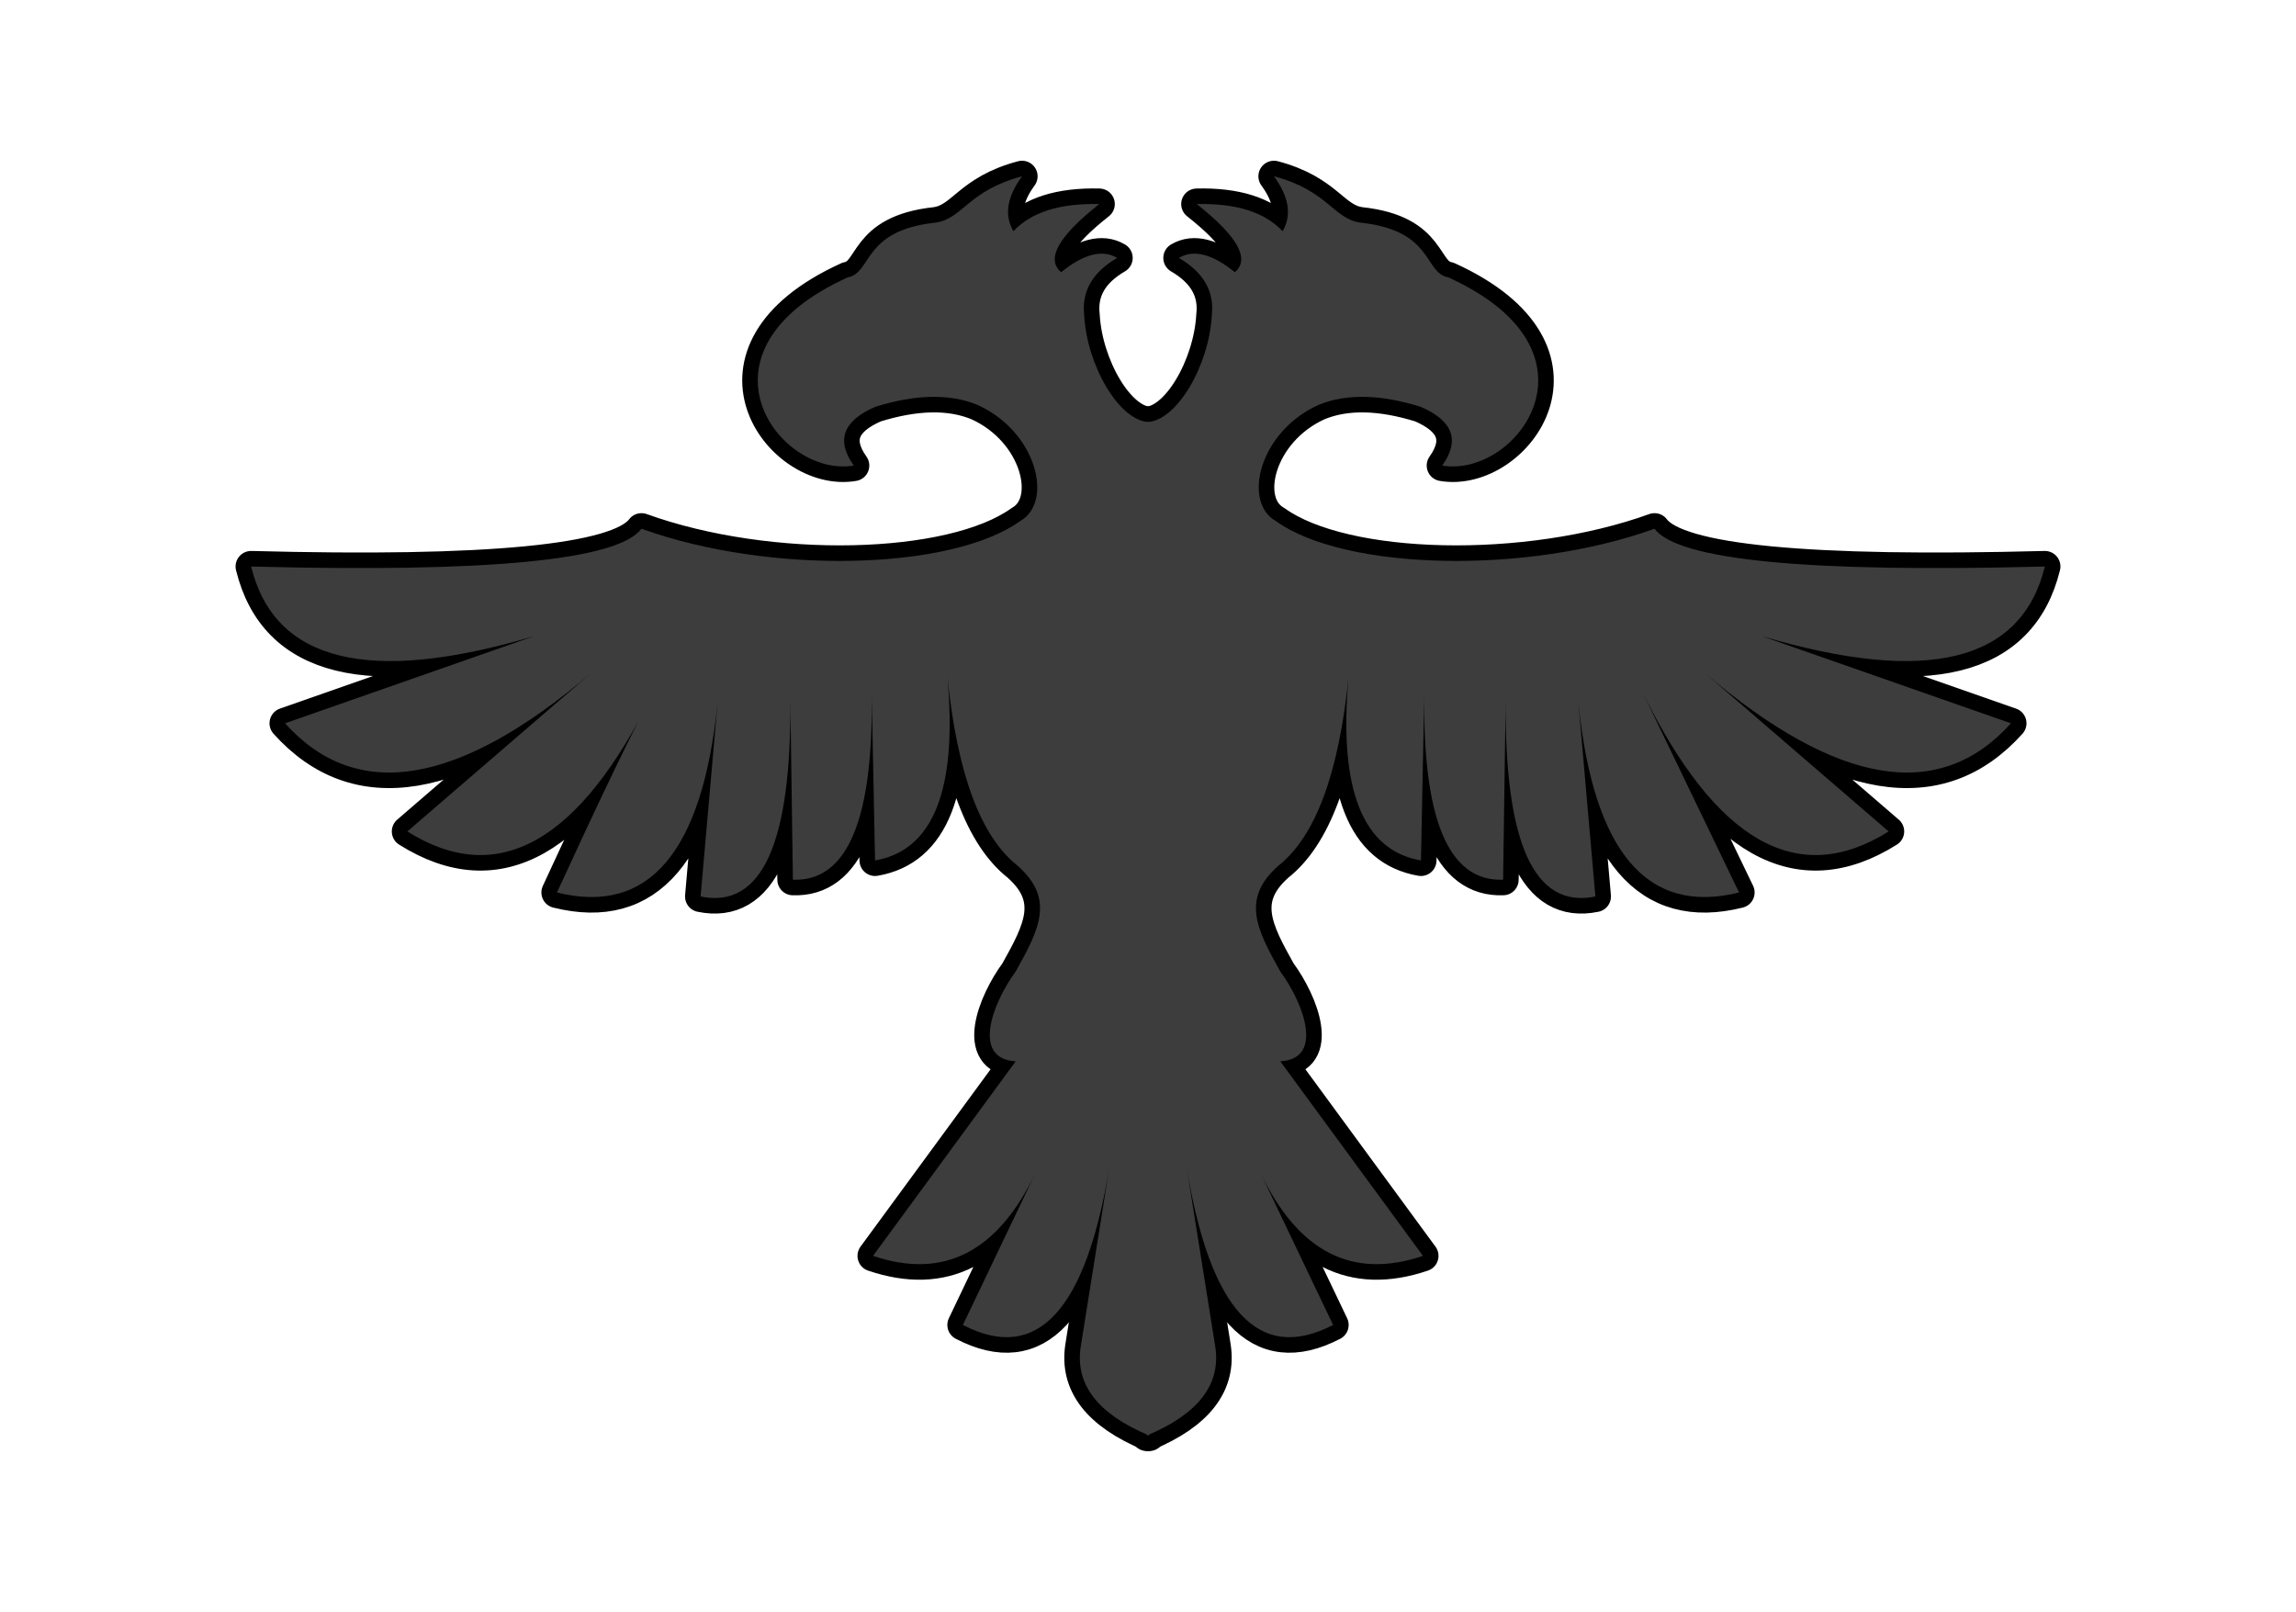
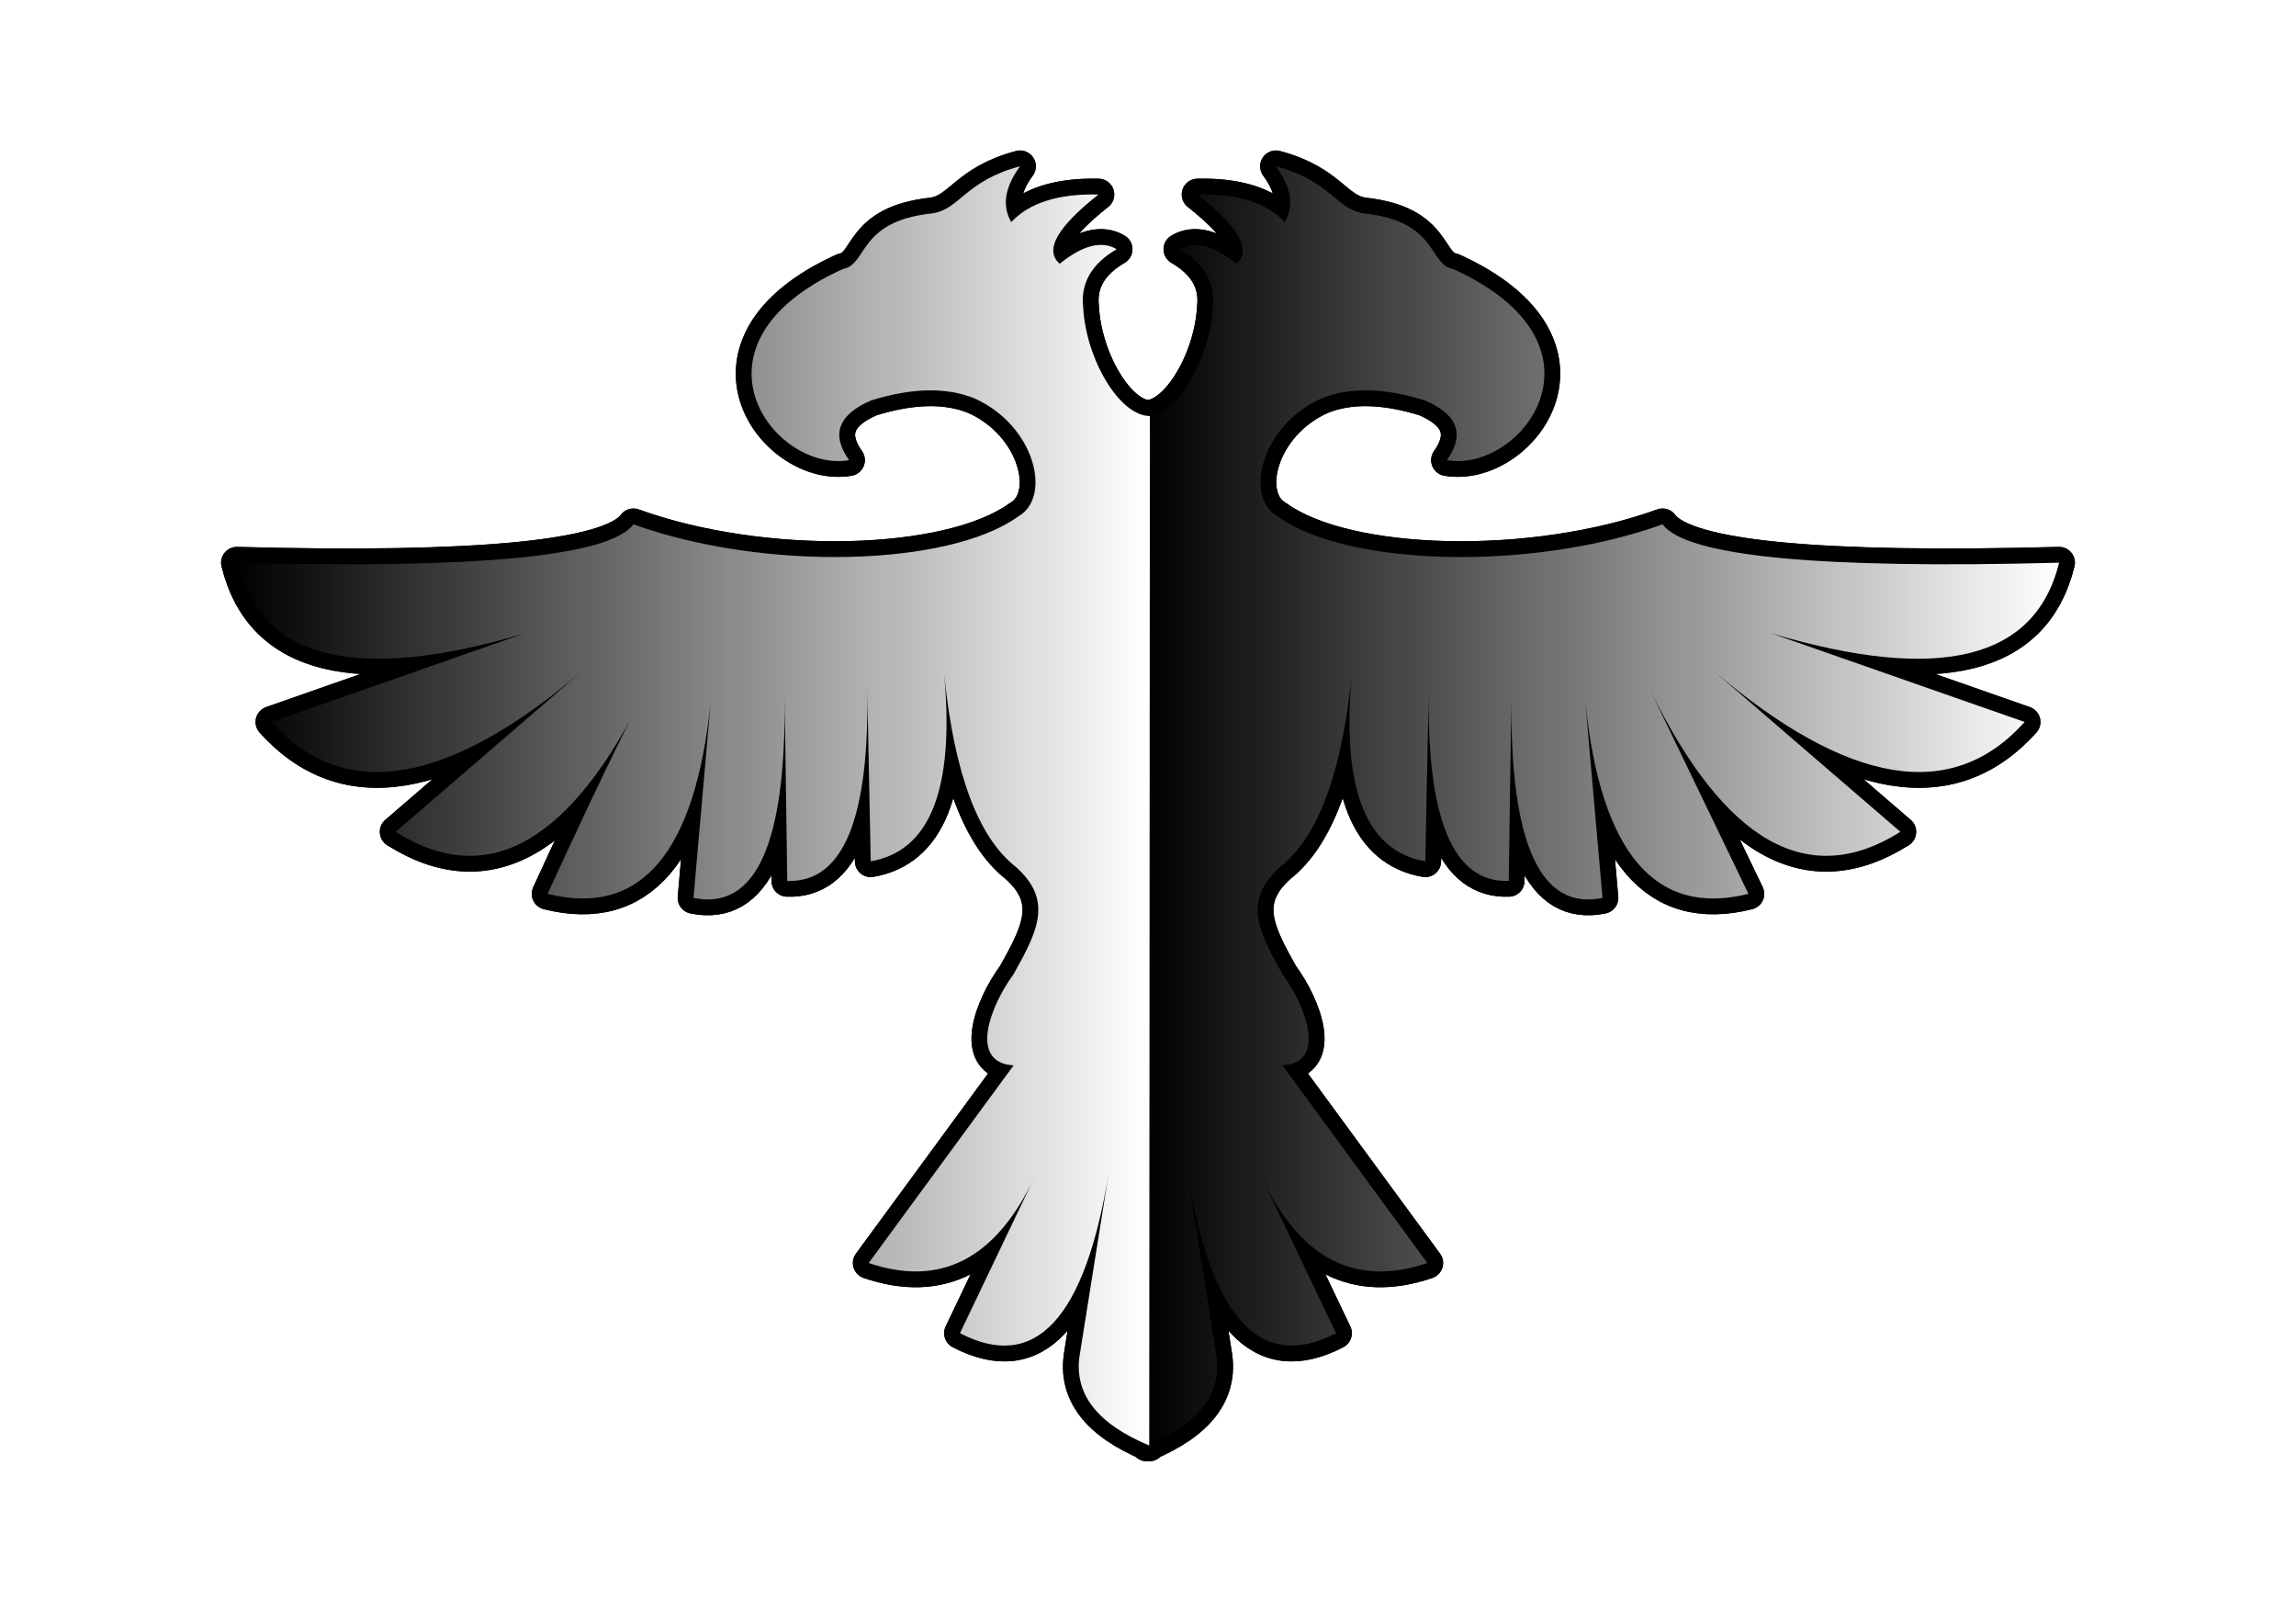
- <svg xmlns="http://www.w3.org/2000/svg" width="100%" height="100%" version="1.1" style="stroke-linecap: round; stroke-linejoin: round;background: rgba(74, 74, 74, 1);" viewBox="-915.268 -310.179 1845.116 1295.106">
+ <svg xmlns="http://www.w3.org/2000/svg" width="100%" height="100%" version="1.1" style="stroke-linecap: round; stroke-linejoin: round;background: rgba(74, 74, 74, 1);" viewBox="-900.853 -300.061 1816.286 1274.87">
  <svg id="S-5c-621be2" style="overflow: visible; pointer-events: none; display: none;" data-hidden="true" data-disabled="true">
    <g id="SvgjsG26512" transform="matrix(1,0,0,1,-8.330423,-16.42874)">
      <g id="SvgjsG26510" transform="matrix(1,0,0,1,2.2737367544323206e-13,0)">
        <path id="SvgjsPath26508" d="M-156.191 19.151C-131.891 19.074 -105.567 -26.241 -103.414 -66.768Q-100.196 -95.497 -129.901 -112.797Q-112.159 -123.341 -84.878 -101.318Q-66.268 -117.202 -115.518 -156.067Q-68.068 -157.213 -46.536 -134.254Q-35.272 -153.513 -53.484 -178.383C-9.889 -166.877 -5.834 -144.088 16.216 -141.127C75.187 -134.766 66.754 -100.775 86.699 -97.13C218.13 -37.426 141.28 64.321 81.772 54.04Q103.42 23.631 64.392 6.827Q15.541 -8.366 -17.686 5.312C-65.531 26.947 -78.848 83.391 -52.085 98.558C3.295 138.472 149.572 141.929 252.357 104.798Q280.5 142.751 566.051 135.159Q537.84 250.148 338.633 191.109L538.778 261.147Q452.825 356.96 292.801 220.76L440.493 348.036Q331.298 416.789 242.834 236.382Q267.638 282.513 320.288 397.087Q209.712 424.635 191.269 245.498L204.85 400.312Q131.069 415.55 132.757 241.551L130.669 386.829Q64.255 389.423 67.437 232.878L64.653 371.336Q-5.739 359.299 6.479 223.957Q-5.368 340.66 -50.087 375.73C-79.807 402.187 -67.595 426.325 -48.299 460.706C-30.108 485.353 -12.49 530.726 -48.389 532.754L66.263 689.074Q-18.73 717.933 -64.487 622.073L-5.947 744.579Q-95.43 791.151 -123.743 617.307L-100.673 761.79Q-93.493 807.483 -155.666 833.419 " style="stroke: rgb(0, 0, 0); stroke-opacity: 1; stroke-width: 0; fill: rgb(255, 255, 255); fill-opacity: 1;" transform="matrix(1,0,0,1,161.9873,9.856336)" data-fill="#737373" />
      </g>
      <g id="SvgjsG26506" transform="matrix(1,0,0,1,-719.2546,0)">
        <path id="SvgjsPath26504" d="M566.051 19.151C541.751 19.074 515.426 -26.241 513.273 -66.768Q510.056 -95.497 539.761 -112.797Q522.019 -123.341 494.738 -101.318Q476.127 -117.202 525.377 -156.067Q477.928 -157.213 456.396 -134.254Q445.131 -153.513 463.343 -178.383C419.748 -166.877 415.694 -144.088 393.643 -141.127C334.672 -134.766 343.106 -100.775 323.161 -97.13C191.729 -37.426 268.579 64.321 328.088 54.04Q306.439 23.631 345.468 6.827Q394.319 -8.366 427.546 5.312C475.391 26.947 488.708 83.391 461.945 98.558C406.565 138.472 260.287 141.929 157.503 104.798Q129.359 142.751 -156.191 135.159Q-127.98 250.148 71.227 191.109L-128.918 261.147Q-42.965 356.96 117.058 220.76L-30.633 348.036Q78.562 416.789 167.026 236.382Q142.222 282.513 89.571 397.087Q200.148 424.635 218.59 245.498L205.01 400.312Q278.791 415.55 277.102 241.551L279.19 386.829Q345.605 389.423 342.423 232.878L345.207 371.336Q415.598 359.299 403.381 223.957Q415.228 340.66 459.946 375.73C489.667 402.187 477.455 426.325 458.158 460.706C439.968 485.353 422.35 530.726 458.249 532.754L343.597 689.074Q428.59 717.933 474.346 622.073L415.807 744.579Q505.289 791.151 533.603 617.307L510.532 761.79Q503.352 807.483 565.525 833.419 " style="stroke: rgb(0, 0, 0); stroke-opacity: 1; stroke-width: 0; fill: rgb(255, 255, 255); fill-opacity: 1;" transform="matrix(1,0,0,1,161.9873,9.856328)" data-fill="#737373" />
      </g>
    </g>
    <g id="G-36-75ad79" transform="matrix(1,0,0,1,-0.7973195,-9.88028)">
      <g id="SvgjsG18204" transform="matrix(1,0,0,1,2.2737367544323206e-13,0)">
        <path id="SvgjsPath18202" d="M-156.191 19.151C-131.891 19.074 -105.567 -26.241 -103.414 -66.768Q-100.196 -95.497 -129.901 -112.797Q-112.159 -123.341 -84.878 -101.318Q-66.268 -117.202 -115.518 -156.067Q-68.068 -157.213 -46.536 -134.254Q-35.272 -153.513 -53.484 -178.383C-9.889 -166.877 -5.834 -144.088 16.216 -141.127C75.187 -134.766 66.754 -100.775 86.699 -97.13C218.13 -37.426 141.28 64.321 81.772 54.04Q103.42 23.631 64.392 6.827Q15.541 -8.366 -17.686 5.312C-65.531 26.947 -78.848 83.391 -52.085 98.558C3.295 138.472 149.572 141.929 252.357 104.798Q280.5 142.751 566.051 135.159Q537.84 250.148 338.633 191.109L538.778 261.147Q452.825 356.96 292.801 220.76L440.493 348.036Q331.298 416.789 242.834 236.382Q267.638 282.513 320.288 397.087Q209.712 424.635 191.269 245.498L204.85 400.312Q131.069 415.55 132.757 241.551L130.669 386.829Q64.255 389.423 67.437 232.878L64.653 371.336Q-5.739 359.299 6.479 223.957Q-5.368 340.66 -50.087 375.73C-79.807 402.187 -67.595 426.325 -48.299 460.706C-30.108 485.353 -12.49 530.726 -48.389 532.754L66.263 689.074Q-18.73 717.933 -64.487 622.073L-5.947 744.579Q-95.43 791.151 -123.743 617.307L-100.673 761.79Q-93.493 807.483 -155.666 833.419 " style="stroke: rgb(0, 0, 0); stroke-opacity: 1; stroke-width: 0; fill: rgb(0, 0, 0); fill-opacity: 1;" transform="matrix(1,0,0,1,161.9873,9.856336)" data-fill="#737373" />
      </g>
      <g id="SvgjsG18208" transform="matrix(1,0,0,1,-719.2546,0)">
        <path id="SvgjsPath18206" d="M566.051 19.151C541.751 19.074 515.426 -26.241 513.273 -66.768Q510.056 -95.497 539.761 -112.797Q522.019 -123.341 494.738 -101.318Q476.127 -117.202 525.377 -156.067Q477.928 -157.213 456.396 -134.254Q445.131 -153.513 463.343 -178.383C419.748 -166.877 415.694 -144.088 393.643 -141.127C334.672 -134.766 343.106 -100.775 323.161 -97.13C191.729 -37.426 268.579 64.321 328.088 54.04Q306.439 23.631 345.468 6.827Q394.319 -8.366 427.546 5.312C475.391 26.947 488.708 83.391 461.945 98.558C406.565 138.472 260.287 141.929 157.503 104.798Q129.359 142.751 -156.191 135.159Q-127.98 250.148 71.227 191.109L-128.918 261.147Q-42.965 356.96 117.058 220.76L-30.633 348.036Q78.562 416.789 167.026 236.382Q142.222 282.513 89.571 397.087Q200.148 424.635 218.59 245.498L205.01 400.312Q278.791 415.55 277.102 241.551L279.19 386.829Q345.605 389.423 342.423 232.878L345.207 371.336Q415.598 359.299 403.381 223.957Q415.228 340.66 459.946 375.73C489.667 402.187 477.455 426.325 458.158 460.706C439.968 485.353 422.35 530.726 458.249 532.754L343.597 689.074Q428.59 717.933 474.346 622.073L415.807 744.579Q505.289 791.151 533.603 617.307L510.532 761.79Q503.352 807.483 565.525 833.419 " style="stroke: rgb(0, 0, 0); stroke-opacity: 1; stroke-width: 0; fill: rgb(0, 0, 0); fill-opacity: 1;" transform="matrix(1,0,0,1,161.9873,9.856328)" data-fill="#737373" />
      </g>
    </g>
  </svg>
-   <svg id="S-20-7d59cf" style="overflow: visible; pointer-events: all;" data-disabled="false" data-hidden="false">
+   <svg id="S-20-7d59cf" style="overflow: visible; pointer-events: none;" data-disabled="true" data-hidden="false">
    <g id="G-01-50a0c3">
      <g id="G-48-61aa73" transform="matrix(1,0,0,1,2.2737367544323206e-13,0)">
        <path id="P-6f-9209c9" d="M-156.191 19.151C-131.891 19.074 -105.567 -26.241 -103.414 -66.768Q-100.196 -95.497 -129.901 -112.797Q-112.159 -123.341 -84.878 -101.318Q-66.268 -117.202 -115.518 -156.067Q-68.068 -157.213 -46.536 -134.254Q-35.272 -153.513 -53.484 -178.383C-9.889 -166.877 -5.834 -144.088 16.216 -141.127C75.187 -134.766 66.754 -100.775 86.699 -97.13C218.13 -37.426 141.28 64.321 81.772 54.04Q103.42 23.631 64.392 6.827Q15.541 -8.366 -17.686 5.312C-65.531 26.947 -78.848 83.391 -52.085 98.558C3.295 138.472 149.572 141.929 252.357 104.798Q280.5 142.751 566.051 135.159Q537.84 250.148 338.633 191.109L538.778 261.147Q452.825 356.96 292.801 220.76L440.493 348.036Q331.298 416.789 242.834 236.382L320.288 397.087Q209.712 424.635 191.269 245.498L204.85 400.312Q131.069 415.55 132.757 241.551L130.669 386.829Q64.255 389.423 67.437 232.878L64.653 371.336Q-5.739 359.299 6.479 223.957Q-5.368 340.66 -50.087 375.73C-79.807 402.187 -67.595 426.325 -48.299 460.706C-30.108 485.353 -12.49 530.726 -48.389 532.754L66.263 689.074Q-18.73 717.933 -64.487 622.073L-5.947 744.579Q-95.43 791.151 -123.743 617.307L-100.673 761.79Q-93.493 807.483 -155.666 833.419 " style="stroke: rgb(0, 0, 0); stroke-opacity: 1; stroke-width: 25; fill: rgb(115, 115, 115); fill-opacity: 1;" transform="matrix(1,0,0,1,161.9873,9.856336)" data-fill="#737373" />
      </g>
      <g id="G-48-61aa73" transform="matrix(1,0,0,1,-719.2546,0)">
        <path id="P-6f-9209c9" d="M566.051 19.151C541.751 19.074 515.426 -26.241 513.273 -66.768Q510.056 -95.497 539.761 -112.797Q522.019 -123.341 494.738 -101.318Q476.127 -117.202 525.377 -156.067Q477.928 -157.213 456.396 -134.254Q445.131 -153.513 463.343 -178.383C419.748 -166.877 415.694 -144.088 393.643 -141.127C334.672 -134.766 343.106 -100.775 323.161 -97.13C191.729 -37.426 268.579 64.321 328.088 54.04Q306.439 23.631 345.468 6.827Q394.319 -8.366 427.546 5.312C475.391 26.947 488.708 83.391 461.945 98.558C406.565 138.472 260.287 141.929 157.503 104.798Q129.359 142.751 -156.191 135.159Q-127.98 250.148 71.227 191.109L-128.918 261.147Q-42.965 356.96 117.058 220.76L-30.633 348.036Q78.562 416.789 167.026 236.382Q142.222 282.513 89.571 397.087Q200.148 424.635 218.59 245.498L205.01 400.312Q278.791 415.55 277.102 241.551L279.19 386.829Q345.605 389.423 342.423 232.878L345.207 371.336Q415.598 359.299 403.381 223.957Q415.228 340.66 459.946 375.73C489.667 402.187 477.455 426.325 458.158 460.706C439.968 485.353 422.35 530.726 458.249 532.754L343.597 689.074Q428.59 717.933 474.346 622.073L415.807 744.579Q505.289 791.151 533.603 617.307L510.532 761.79Q503.352 807.483 565.525 833.419 " style="stroke: rgb(0, 0, 0); stroke-opacity: 1; stroke-width: 25; fill: rgb(115, 115, 115); fill-opacity: 1;" transform="matrix(1,0,0,1,161.9873,9.856328)" data-fill="#737373" />
      </g>
    </g>
    <g id="SvgjsG93678" transform="matrix(1,0,0,1,0,0)">
      <g id="SvgjsG93676" transform="matrix(1,0,0,1,2.2737367544323206e-13,0)">
        <path id="SvgjsPath93674" d="M-156.191 19.151C-131.891 19.074 -105.567 -26.241 -103.414 -66.768Q-100.196 -95.497 -129.901 -112.797Q-112.159 -123.341 -84.878 -101.318Q-66.268 -117.202 -115.518 -156.067Q-68.068 -157.213 -46.536 -134.254Q-35.272 -153.513 -53.484 -178.383C-9.889 -166.877 -5.834 -144.088 16.216 -141.127C75.187 -134.766 66.754 -100.775 86.699 -97.13C218.13 -37.426 141.28 64.321 81.772 54.04Q103.42 23.631 64.392 6.827Q15.541 -8.366 -17.686 5.312C-65.531 26.947 -78.848 83.391 -52.085 98.558C3.295 138.472 149.572 141.929 252.357 104.798Q280.5 142.751 566.051 135.159Q537.84 250.148 338.633 191.109L538.778 261.147Q452.825 356.96 292.801 220.76L440.493 348.036Q331.298 416.789 242.834 236.382L320.288 397.087Q209.712 424.635 191.269 245.498L204.85 400.312Q131.069 415.55 132.757 241.551L130.669 386.829Q64.255 389.423 67.437 232.878L64.653 371.336Q-5.739 359.299 6.479 223.957Q-5.368 340.66 -50.087 375.73C-79.807 402.187 -67.595 426.325 -48.299 460.706C-30.108 485.353 -12.49 530.726 -48.389 532.754L66.263 689.074Q-18.73 717.933 -64.487 622.073L-5.947 744.579Q-95.43 791.151 -123.743 617.307L-100.673 761.79Q-93.493 807.483 -155.666 833.419 " style="stroke: rgb(0, 0, 0); stroke-opacity: 1; stroke-width: 0; fill: rgb(61, 61, 61); fill-opacity: 1;" transform="matrix(1,0,0,1,161.9873,9.856336)" data-fill="#737373" />
      </g>
      <g id="SvgjsG93672" transform="matrix(1,0,0,1,-719.2546,0)">
        <path id="SvgjsPath93670" d="M566.051 19.151C541.751 19.074 515.426 -26.241 513.273 -66.768Q510.056 -95.497 539.761 -112.797Q522.019 -123.341 494.738 -101.318Q476.127 -117.202 525.377 -156.067Q477.928 -157.213 456.396 -134.254Q445.131 -153.513 463.343 -178.383C419.748 -166.877 415.694 -144.088 393.643 -141.127C334.672 -134.766 343.106 -100.775 323.161 -97.13C191.729 -37.426 268.579 64.321 328.088 54.04Q306.439 23.631 345.468 6.827Q394.319 -8.366 427.546 5.312C475.391 26.947 488.708 83.391 461.945 98.558C406.565 138.472 260.287 141.929 157.503 104.798Q129.359 142.751 -156.191 135.159Q-127.98 250.148 71.227 191.109L-128.918 261.147Q-42.965 356.96 117.058 220.76L-30.633 348.036Q78.562 416.789 167.026 236.382Q142.222 282.513 89.571 397.087Q200.148 424.635 218.59 245.498L205.01 400.312Q278.791 415.55 277.102 241.551L279.19 386.829Q345.605 389.423 342.423 232.878L345.207 371.336Q415.598 359.299 403.381 223.957Q415.228 340.66 459.946 375.73C489.667 402.187 477.455 426.325 458.158 460.706C439.968 485.353 422.35 530.726 458.249 532.754L343.597 689.074Q428.59 717.933 474.346 622.073L415.807 744.579Q505.289 791.151 533.603 617.307L510.532 761.79Q503.352 807.483 565.525 833.419 " style="stroke: rgb(0, 0, 0); stroke-opacity: 1; stroke-width: 0; fill: rgb(61, 61, 61); fill-opacity: 1;" transform="matrix(1,0,0,1,161.9873,9.856328)" data-fill="#737373" />
      </g>
    </g>
  </svg>
+   <svg id="S-a9-16429f" style="overflow: visible; pointer-events: all;">
+     <g id="SvgjsG10756">
+       <g id="SvgjsG10754" transform="matrix(1,0,0,1,2.2737367544323206e-13,0)">
+         <path id="SvgjsPath10752" d="M-156.191 19.151C-131.891 19.074 -105.567 -26.241 -103.414 -66.768Q-100.196 -95.497 -129.901 -112.797Q-112.159 -123.341 -84.878 -101.318Q-66.268 -117.202 -115.518 -156.067Q-68.068 -157.213 -46.536 -134.254Q-35.272 -153.513 -53.484 -178.383C-9.889 -166.877 -5.834 -144.088 16.216 -141.127C75.187 -134.766 66.754 -100.775 86.699 -97.13C218.13 -37.426 141.28 64.321 81.772 54.04Q103.42 23.631 64.392 6.827Q15.541 -8.366 -17.686 5.312C-65.531 26.947 -78.848 83.391 -52.085 98.558C3.295 138.472 149.572 141.929 252.357 104.798Q280.5 142.751 566.051 135.159Q537.84 250.148 338.633 191.109L538.778 261.147Q452.825 356.96 292.801 220.76L440.493 348.036Q331.298 416.789 242.834 236.382L320.288 397.087Q209.712 424.635 191.269 245.498L204.85 400.312Q131.069 415.55 132.757 241.551L130.669 386.829Q64.255 389.423 67.437 232.878L64.653 371.336Q-5.739 359.299 6.479 223.957Q-5.368 340.66 -50.087 375.73C-79.807 402.187 -67.595 426.325 -48.299 460.706C-30.108 485.353 -12.49 530.726 -48.389 532.754L66.263 689.074Q-18.73 717.933 -64.487 622.073L-5.947 744.579Q-95.43 791.151 -123.743 617.307L-100.673 761.79Q-93.493 807.483 -155.666 833.419 " style="stroke: rgb(0, 0, 0); stroke-opacity: 1; stroke-width: 25; fill: rgb(115, 115, 115); fill-opacity: 1;" transform="matrix(1,0,0,1,161.9873,9.856336)" data-fill="#737373" />
+       </g>
+       <g id="SvgjsG10750" transform="matrix(1,0,0,1,-719.2546,0)">
+         <path id="SvgjsPath10748" d="M566.051 19.151C541.751 19.074 515.426 -26.241 513.273 -66.768Q510.056 -95.497 539.761 -112.797Q522.019 -123.341 494.738 -101.318Q476.127 -117.202 525.377 -156.067Q477.928 -157.213 456.396 -134.254Q445.131 -153.513 463.343 -178.383C419.748 -166.877 415.694 -144.088 393.643 -141.127C334.672 -134.766 343.106 -100.775 323.161 -97.13C191.729 -37.426 268.579 64.321 328.088 54.04Q306.439 23.631 345.468 6.827Q394.319 -8.366 427.546 5.312C475.391 26.947 488.708 83.391 461.945 98.558C406.565 138.472 260.287 141.929 157.503 104.798Q129.359 142.751 -156.191 135.159Q-127.98 250.148 71.227 191.109L-128.918 261.147Q-42.965 356.96 117.058 220.76L-30.633 348.036Q78.562 416.789 167.026 236.382Q142.222 282.513 89.571 397.087Q200.148 424.635 218.59 245.498L205.01 400.312Q278.791 415.55 277.102 241.551L279.19 386.829Q345.605 389.423 342.423 232.878L345.207 371.336Q415.598 359.299 403.381 223.957Q415.228 340.66 459.946 375.73C489.667 402.187 477.455 426.325 458.158 460.706C439.968 485.353 422.35 530.726 458.249 532.754L343.597 689.074Q428.59 717.933 474.346 622.073L415.807 744.579Q505.289 791.151 533.603 617.307L510.532 761.79Q503.352 807.483 565.525 833.419 " style="stroke: rgb(0, 0, 0); stroke-opacity: 1; stroke-width: 25; fill: rgb(115, 115, 115); fill-opacity: 1;" transform="matrix(1,0,0,1,161.9873,9.856328)" data-fill="#737373" />
+       </g>
+     </g>
+     <g id="SvgjsG10764" transform="matrix(1,0,0,1,1.7053025658242404e-13,-5.684341886080802e-14)">
+       <path id="SvgjsPath10762" d="M-156.191 19.151C-131.891 19.074 -105.567 -26.241 -103.414 -66.768Q-100.196 -95.497 -129.901 -112.797Q-112.159 -123.341 -84.878 -101.318Q-66.268 -117.202 -115.518 -156.067Q-68.068 -157.213 -46.536 -134.254Q-35.272 -153.513 -53.484 -178.383C-9.889 -166.877 -5.834 -144.088 16.216 -141.127C75.187 -134.766 66.754 -100.775 86.699 -97.13C218.13 -37.426 141.28 64.321 81.772 54.04Q103.42 23.631 64.392 6.827Q15.541 -8.366 -17.686 5.312C-65.531 26.947 -78.848 83.391 -52.085 98.558C3.295 138.472 149.572 141.929 252.357 104.798Q280.5 142.751 566.051 135.159Q537.84 250.148 338.633 191.109L538.778 261.147Q452.825 356.96 292.801 220.76L440.493 348.036Q331.298 416.789 242.834 236.382L320.288 397.087Q209.712 424.635 191.269 245.498L204.85 400.312Q131.069 415.55 132.757 241.551L130.669 386.829Q64.255 389.423 67.437 232.878L64.653 371.336Q-5.739 359.299 6.479 223.957Q-5.368 340.66 -50.087 375.73C-79.807 402.187 -67.595 426.325 -48.299 460.706C-30.108 485.353 -12.49 530.726 -48.389 532.754L66.263 689.074Q-18.73 717.933 -64.487 622.073L-5.947 744.579Q-95.43 791.151 -123.743 617.307L-100.673 761.79Q-93.493 807.483 -155.666 833.419 " style="stroke: rgb(0, 0, 0); stroke-opacity: 1; stroke-width: 0; fill: url(&quot;#SvgjsLinearGradient1281&quot;); fill-opacity: 1;" transform="matrix(1,0,0,1,161.9873,9.856336)" data-fill="#737373" />
+     </g>
+     <g id="SvgjsG10760" transform="matrix(1,0,0,1,-719.2546,-5.684341886080802e-14)">
+       <path id="SvgjsPath10758" d="M566.051 19.151C541.751 19.074 515.426 -26.241 513.273 -66.768Q510.056 -95.497 539.761 -112.797Q522.019 -123.341 494.738 -101.318Q476.127 -117.202 525.377 -156.067Q477.928 -157.213 456.396 -134.254Q445.131 -153.513 463.343 -178.383C419.748 -166.877 415.694 -144.088 393.643 -141.127C334.672 -134.766 343.106 -100.775 323.161 -97.13C191.729 -37.426 268.579 64.321 328.088 54.04Q306.439 23.631 345.468 6.827Q394.319 -8.366 427.546 5.312C475.391 26.947 488.708 83.391 461.945 98.558C406.565 138.472 260.287 141.929 157.503 104.798Q129.359 142.751 -156.191 135.159Q-127.98 250.148 71.227 191.109L-128.918 261.147Q-42.965 356.96 117.058 220.76L-30.633 348.036Q78.562 416.789 167.026 236.382Q142.222 282.513 89.571 397.087Q200.148 424.635 218.59 245.498L205.01 400.312Q278.791 415.55 277.102 241.551L279.19 386.829Q345.605 389.423 342.423 232.878L345.207 371.336Q415.598 359.299 403.381 223.957Q415.228 340.66 459.946 375.73C489.667 402.187 477.455 426.325 458.158 460.706C439.968 485.353 422.35 530.726 458.249 532.754L343.597 689.074Q428.59 717.933 474.346 622.073L415.807 744.579Q505.289 791.151 533.603 617.307L510.532 761.79Q503.352 807.483 565.525 833.419 " style="stroke: rgb(0, 0, 0); stroke-opacity: 1; stroke-width: 0; fill: url(&quot;#SvgjsLinearGradient1394&quot;); fill-opacity: 1;" transform="matrix(1,0,0,1,161.9873,9.856328)" data-fill="#737373" />
+     </g>
+   </svg>
+   <defs id="SvgjsDefs1280">
+     <linearGradient id="SvgjsLinearGradient1281" x1="0" y1="0" x2="0.997" y2="0">
+       <stop id="SvgjsStop1282" stop-opacity="1" stop-color="#000000" offset="0" />
+       <stop id="SvgjsStop1283" stop-opacity="1" stop-color="#ffffff" offset="1" />
+     </linearGradient>
+     <linearGradient id="SvgjsLinearGradient1394" x1="2.112697361849452e-8" y1="0" x2="0.997" y2="0">
+       <stop id="SvgjsStop1395" stop-opacity="1" stop-color="#000000" offset="0" />
+       <stop id="SvgjsStop1396" stop-opacity="1" stop-color="#ffffff" offset="1" />
+     </linearGradient>
+   </defs>
</svg>
